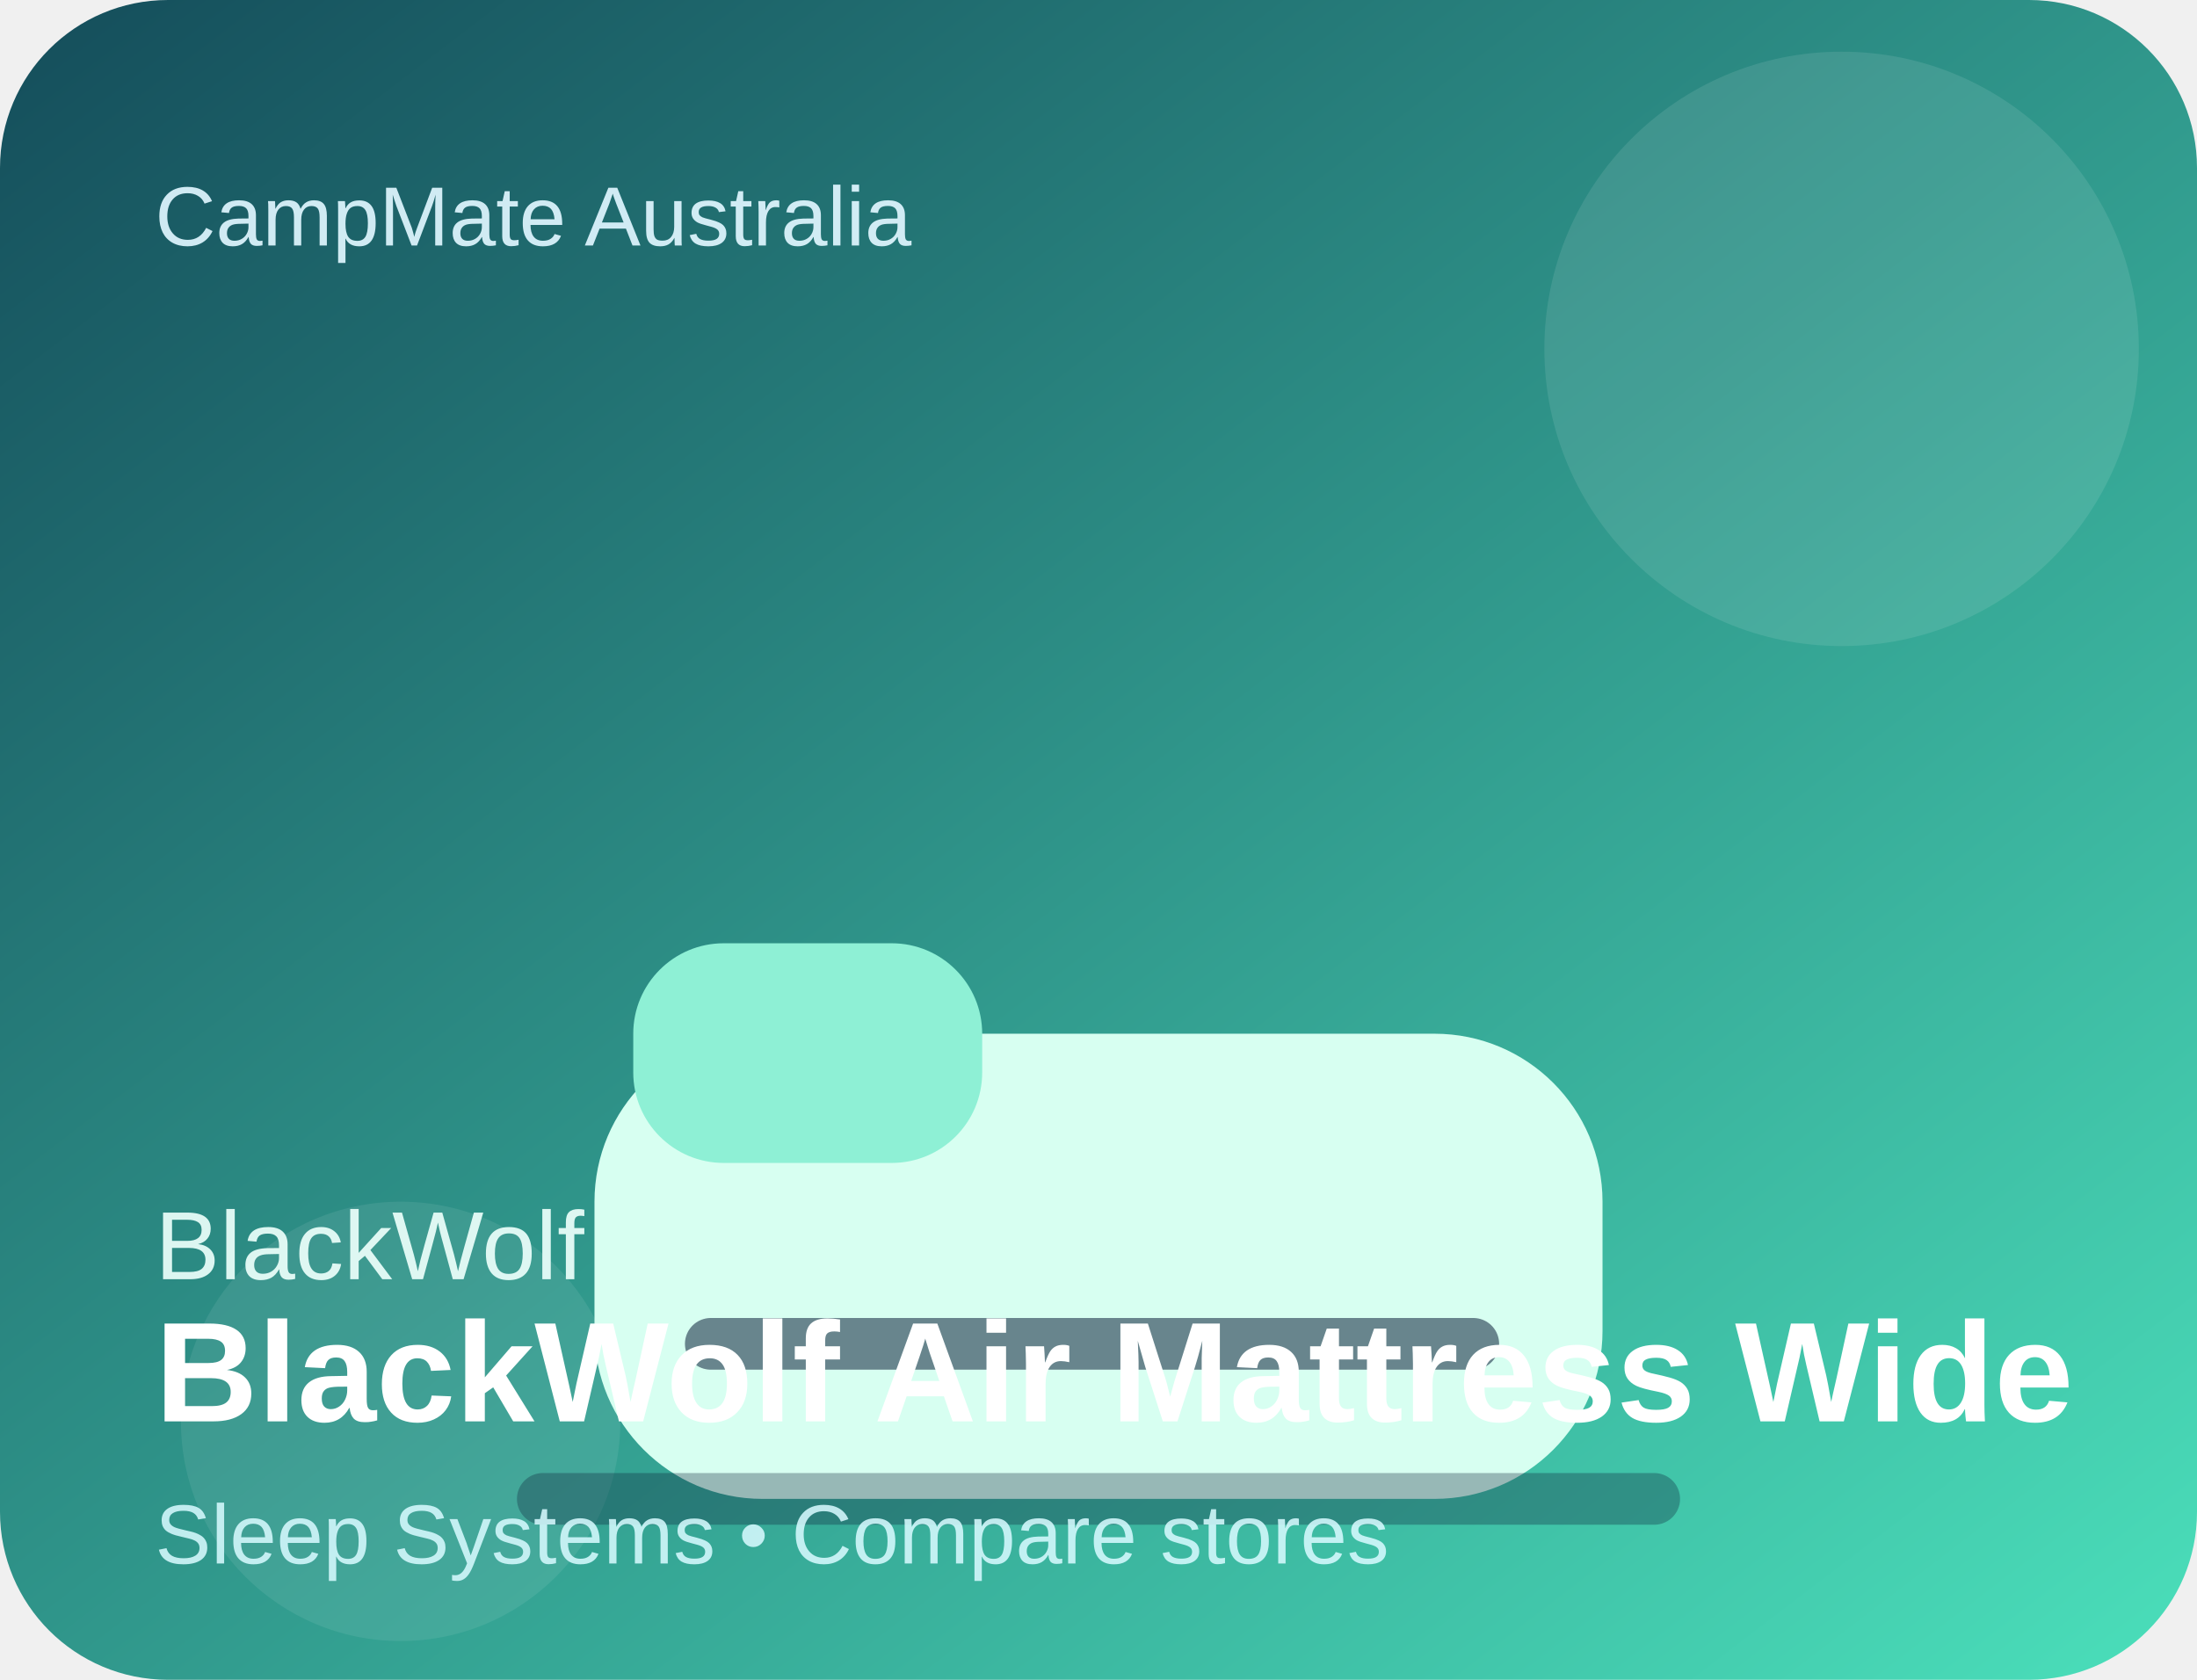
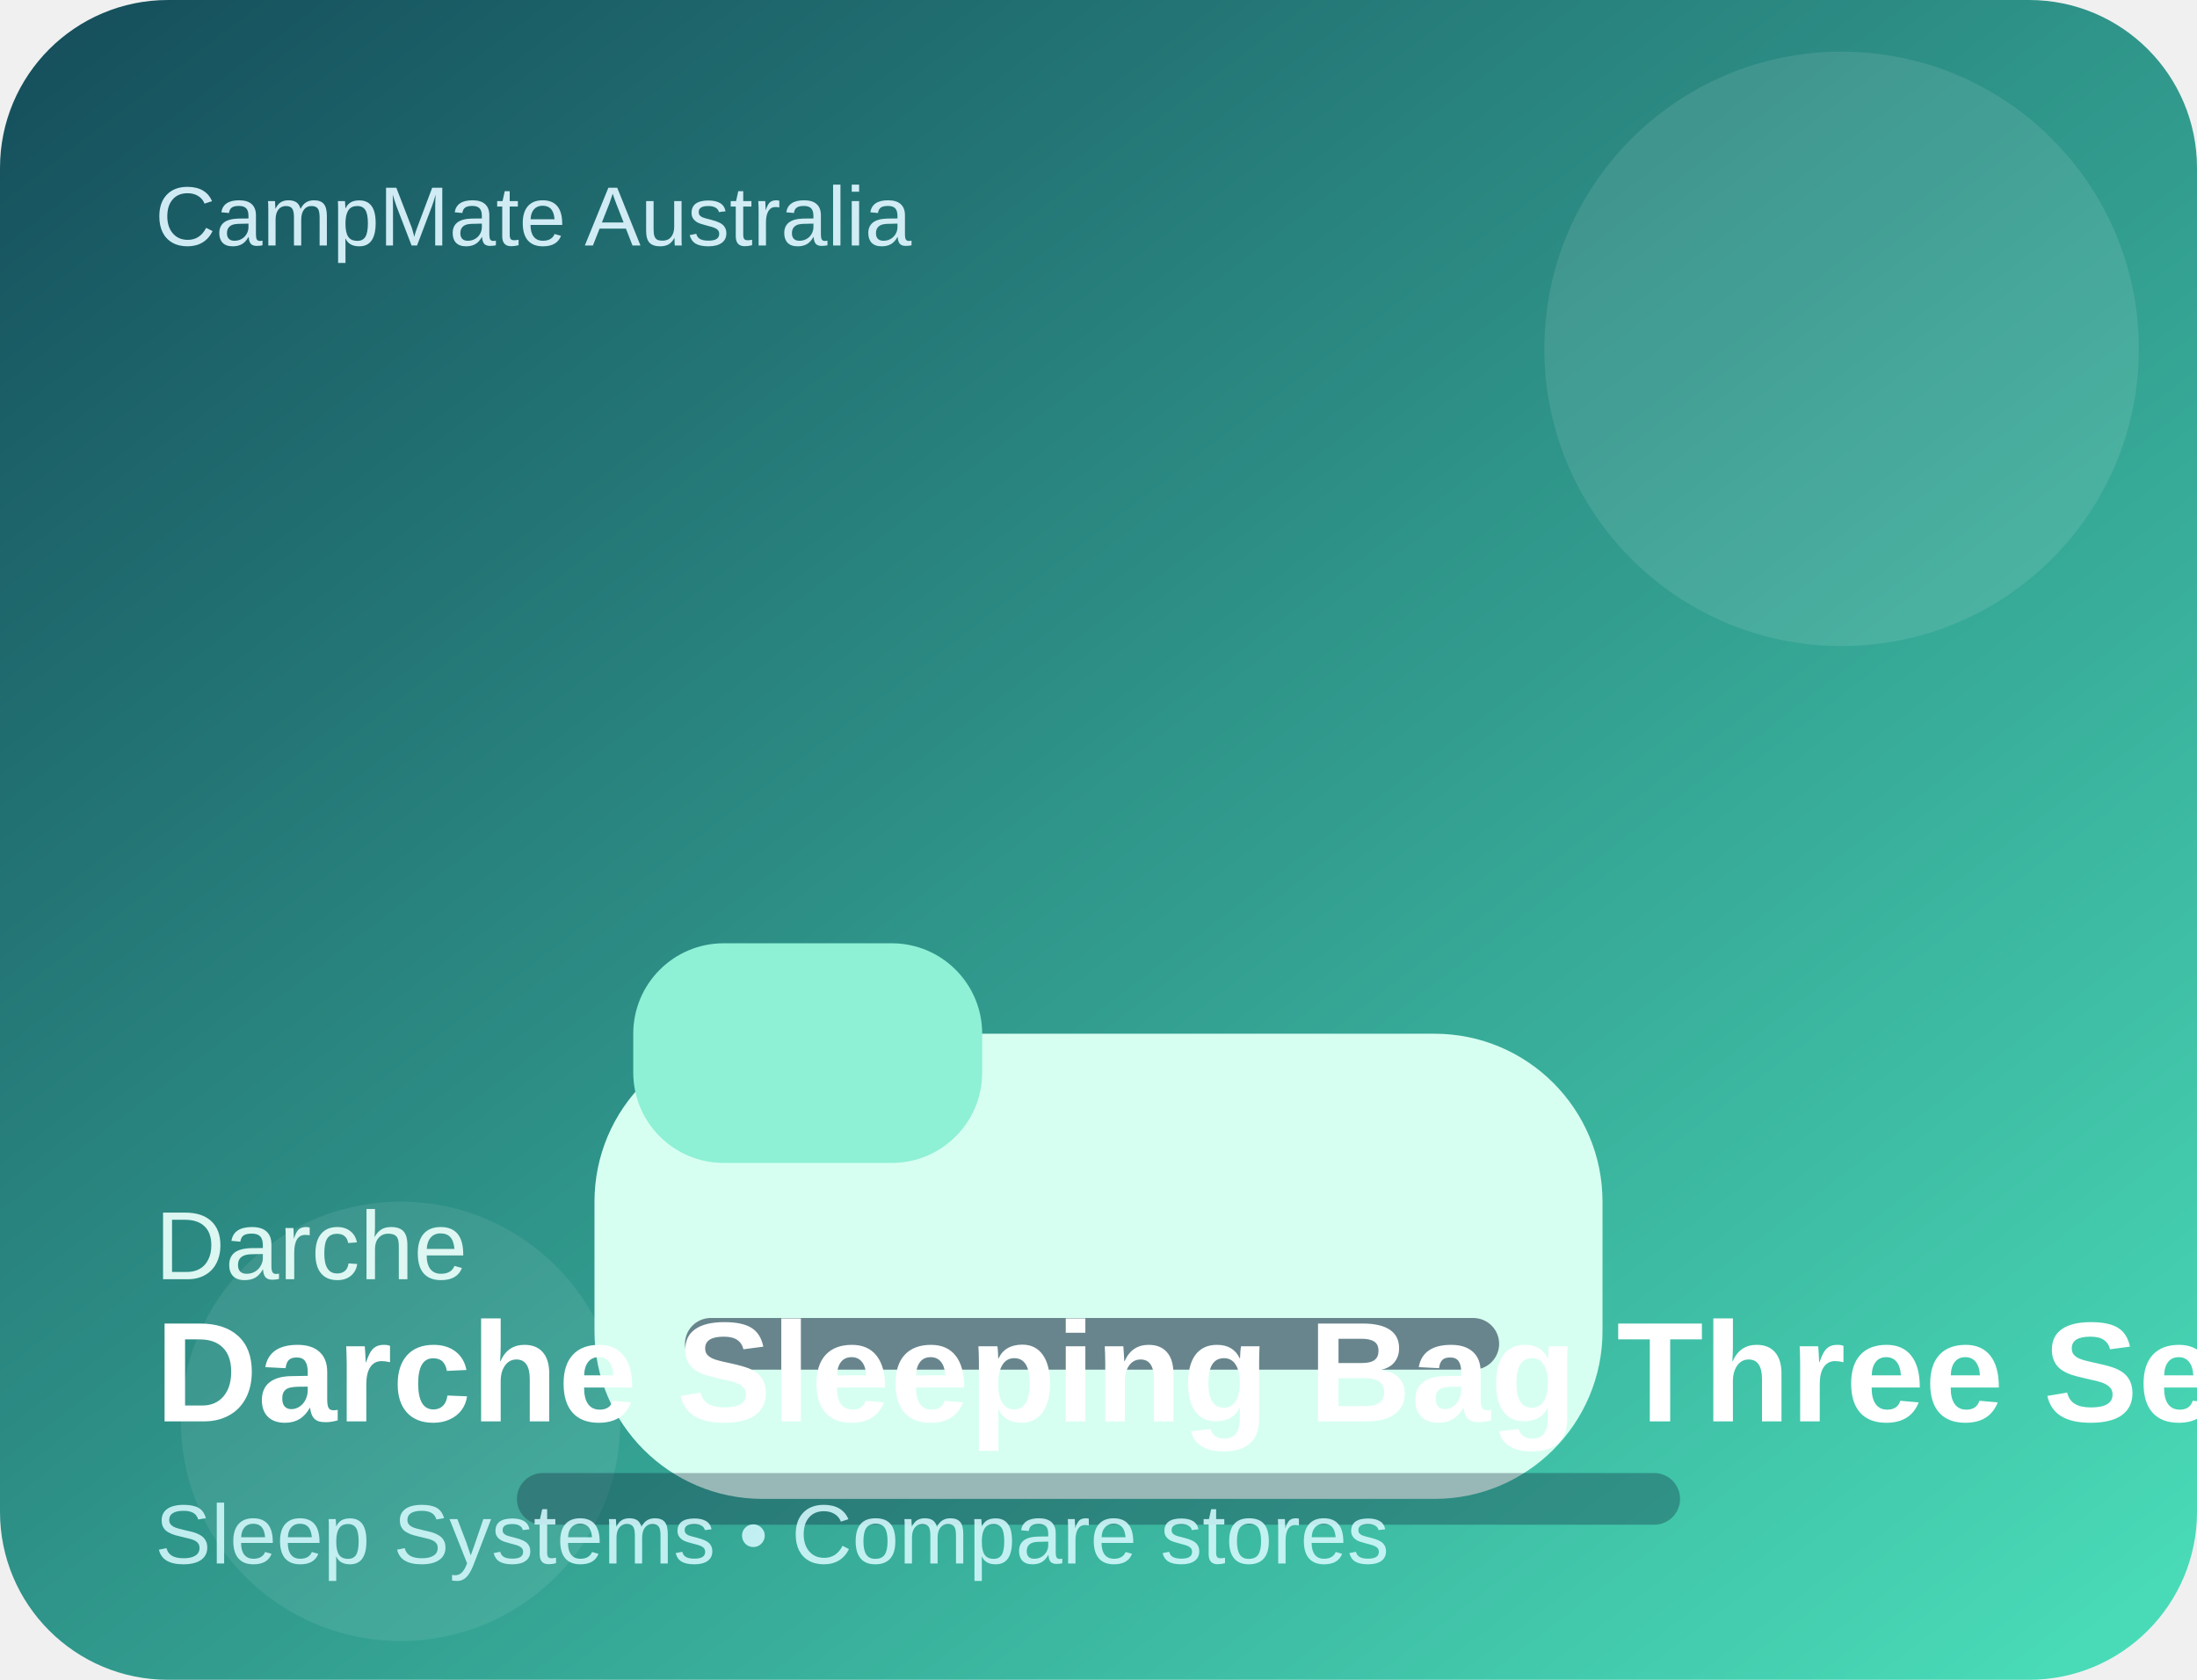
- <svg xmlns="http://www.w3.org/2000/svg" viewBox="0 0 340 260" role="img" aria-label="BlackWolf Air Mattress Wide 166">
+ <svg xmlns="http://www.w3.org/2000/svg" viewBox="0 0 340 260" role="img" aria-label="Darche Sleeping Bag Three Season 72">
  <defs>
    <linearGradient id="g" x1="0" y1="0" x2="1" y2="1">
      <stop offset="0%" stop-color="#144c5a" />
      <stop offset="100%" stop-color="#4be0bb" />
    </linearGradient>
  </defs>
  <rect width="340" height="260" rx="26" fill="url(#g)" />
  <circle cx="285" cy="54" r="46" fill="#ffffff" opacity="0.10" />
  <circle cx="62" cy="220" r="34" fill="#ffffff" opacity="0.08" />
  <rect x="92" y="160" width="156" height="72" rx="26" fill="#d7fff1" />
  <rect x="98" y="146" width="54" height="34" rx="14" fill="#8ef0d5" />
  <path d="M110 208 h118" stroke="#0c203a" stroke-width="8" stroke-linecap="round" opacity="0.55" />
  <path d="M84 232 h172" stroke="#0c203a" stroke-width="8" stroke-linecap="round" opacity="0.32" />
  <text x="24" y="38" font-family="Arial, Helvetica, sans-serif" font-size="13" fill="#dff6ff" opacity="0.92">CampMate Australia</text>
-   <text x="24" y="198" font-family="Arial, Helvetica, sans-serif" font-size="15" fill="#ecfffb" opacity="0.92">BlackWolf</text>
-   <text x="24" y="220" font-family="Arial, Helvetica, sans-serif" font-size="22" font-weight="700" fill="#ffffff">BlackWolf Air Mattress Wide </text>
+   <text x="24" y="198" font-family="Arial, Helvetica, sans-serif" font-size="15" fill="#ecfffb" opacity="0.92">Darche</text>
+   <text x="24" y="220" font-family="Arial, Helvetica, sans-serif" font-size="22" font-weight="700" fill="#ffffff">Darche Sleeping Bag Three Se</text>
  <text x="24" y="242" font-family="Arial, Helvetica, sans-serif" font-size="13" fill="#d8faff" opacity="0.86">Sleep Systems • Compare stores</text>
</svg>
